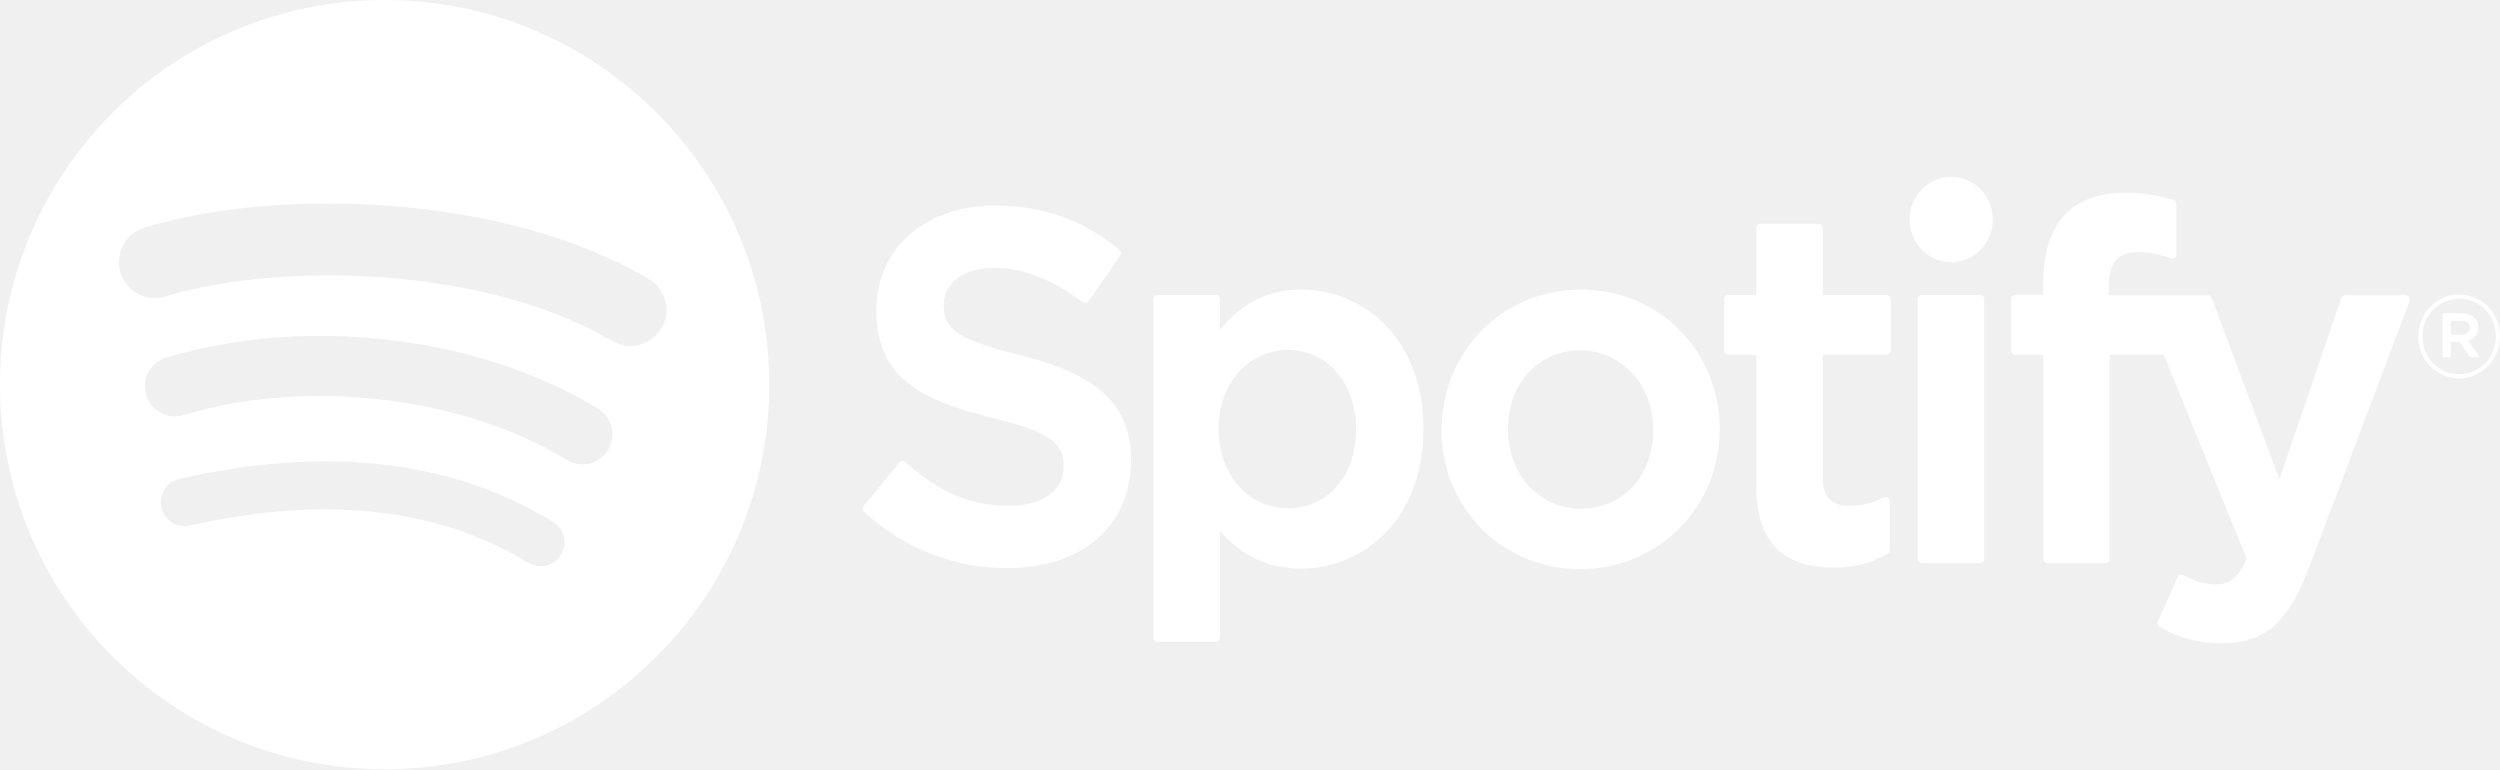
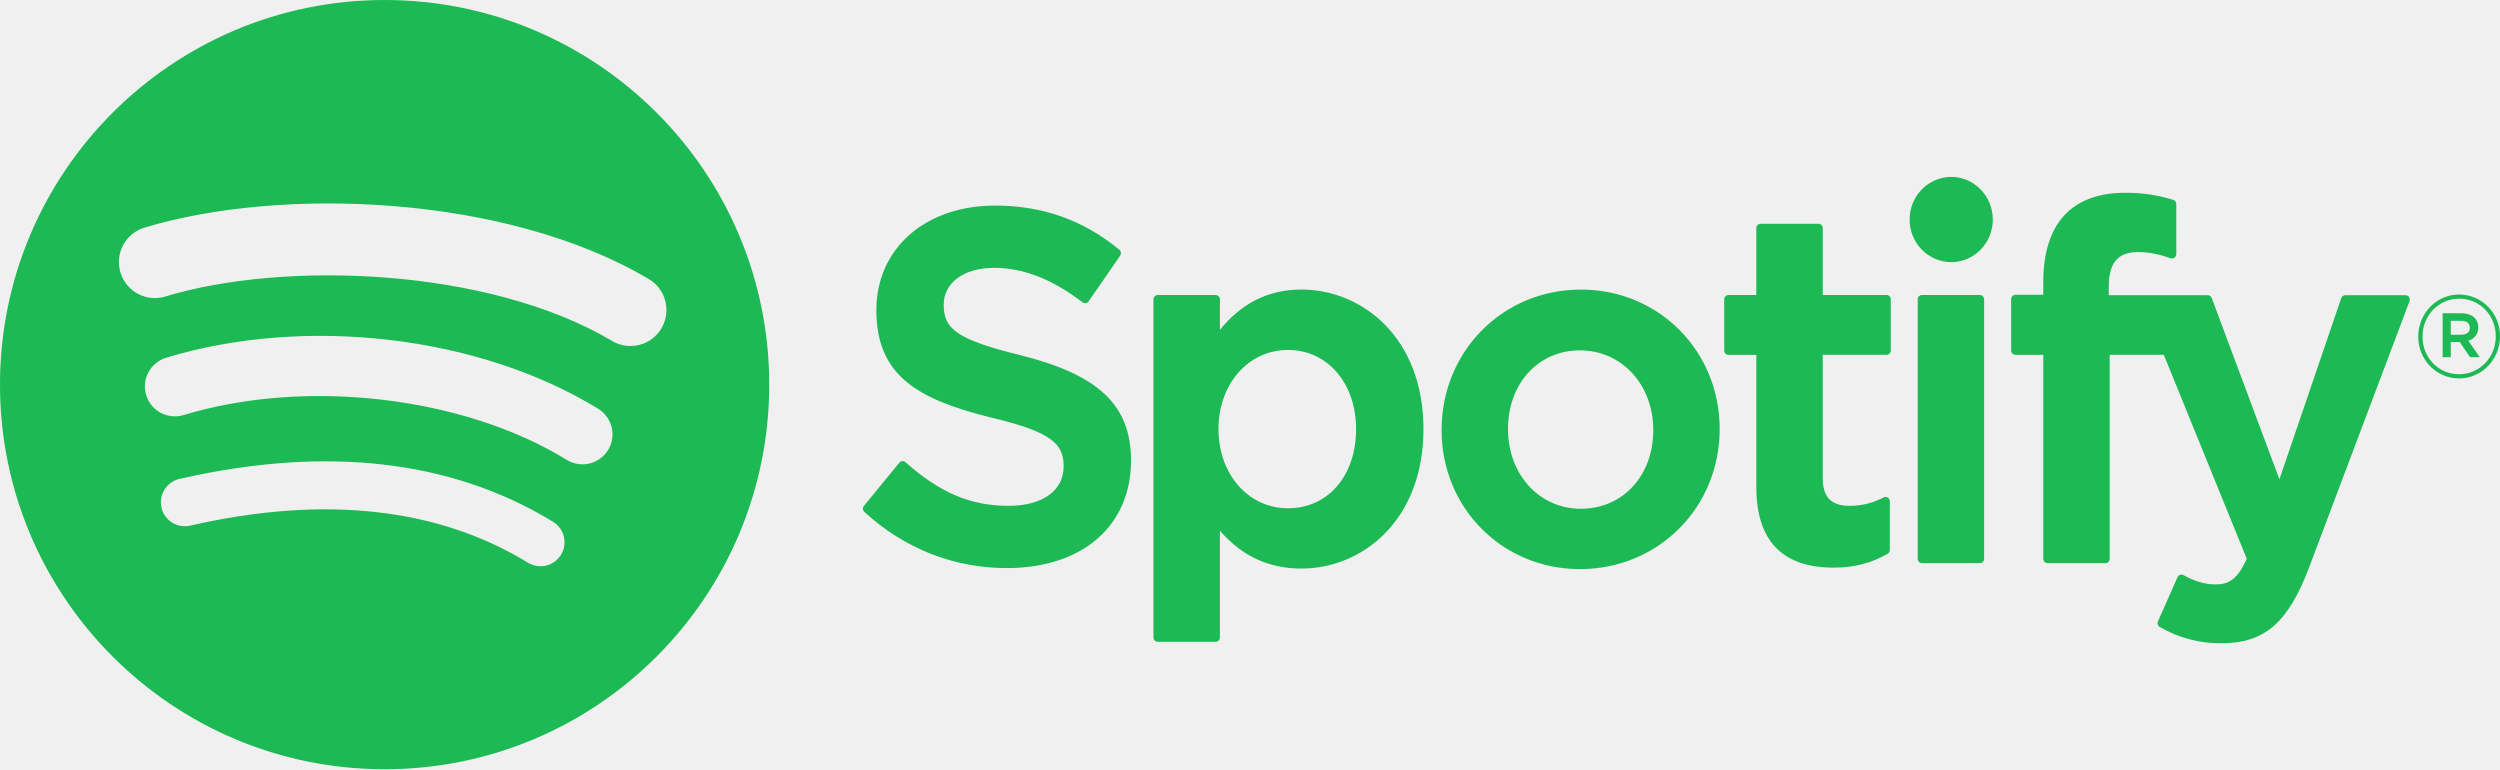
- <svg xmlns="http://www.w3.org/2000/svg" fill="white" role="img" viewBox="0 0 78 24" aria-label="Spotify" aria-hidden="false" height="45" data-encore-id="logoSpotify" class="Svg-sc-6c3c1v-0 dDJltW">
+ <svg xmlns="http://www.w3.org/2000/svg" fill="#1DB954" role="img" viewBox="0 0 78 24" aria-label="Spotify" aria-hidden="false" height="45" data-encore-id="logoSpotify" class="Svg-sc-6c3c1v-0 dDJltW">
  <path d="M31.823 11.078C29.804 10.584 29.444 10.238 29.444 9.508C29.444 8.82 30.077 8.357 31.016 8.357C31.926 8.357 32.83 8.709 33.776 9.433C33.805 9.455 33.841 9.463 33.876 9.458C33.894 9.455 33.91 9.449 33.925 9.44C33.94 9.43 33.953 9.418 33.963 9.403L34.95 7.977C34.969 7.948 34.977 7.914 34.973 7.879C34.968 7.845 34.951 7.814 34.925 7.792C33.798 6.864 32.529 6.414 31.046 6.414C28.865 6.414 27.342 7.756 27.342 9.677C27.342 11.737 28.657 12.465 30.927 13.029C32.859 13.486 33.185 13.869 33.185 14.553C33.185 15.31 32.526 15.782 31.465 15.782C30.285 15.782 29.324 15.374 28.248 14.418C28.235 14.407 28.22 14.398 28.203 14.392C28.187 14.386 28.169 14.384 28.151 14.385C28.134 14.387 28.117 14.392 28.101 14.4C28.086 14.408 28.072 14.42 28.061 14.434L26.955 15.784C26.932 15.811 26.921 15.845 26.923 15.881C26.926 15.916 26.942 15.949 26.968 15.972C28.22 17.119 29.759 17.724 31.419 17.724C33.77 17.724 35.288 16.407 35.288 14.368C35.288 12.645 34.285 11.692 31.823 11.078ZM42.31 13.387C42.31 14.842 41.436 15.858 40.185 15.858C38.95 15.858 38.017 14.797 38.017 13.387C38.017 11.979 38.949 10.918 40.186 10.918C41.416 10.918 42.31 11.956 42.31 13.387ZM40.604 9.034C39.586 9.034 38.75 9.446 38.061 10.29V9.341C38.061 9.305 38.048 9.271 38.023 9.245C37.998 9.22 37.965 9.205 37.93 9.204H36.121C36.103 9.205 36.086 9.208 36.07 9.215C36.054 9.222 36.039 9.232 36.027 9.245C36.014 9.257 36.005 9.272 35.998 9.289C35.992 9.305 35.988 9.323 35.988 9.341V19.887C35.988 19.963 36.048 20.024 36.121 20.024H37.93C37.965 20.023 37.998 20.009 38.023 19.983C38.048 19.957 38.061 19.923 38.061 19.887V16.558C38.751 17.352 39.586 17.739 40.604 17.739C42.497 17.739 44.412 16.244 44.412 13.387C44.412 10.53 42.497 9.034 40.604 9.034ZM49.324 15.873C48.027 15.873 47.05 14.805 47.05 13.387C47.05 11.965 47.993 10.932 49.294 10.932C50.599 10.932 51.582 12.001 51.582 13.419C51.582 14.841 50.633 15.873 49.324 15.873ZM49.324 9.035C46.886 9.035 44.977 10.961 44.977 13.418C44.977 15.85 46.873 17.756 49.294 17.756C51.739 17.756 53.654 15.837 53.654 13.387C53.654 10.947 51.753 9.034 49.324 9.034V9.035ZM58.859 9.204H56.87V7.118C56.87 7.1 56.867 7.082 56.86 7.066C56.854 7.049 56.844 7.034 56.832 7.022C56.819 7.009 56.805 6.999 56.788 6.992C56.772 6.985 56.755 6.982 56.737 6.982H54.928C54.894 6.982 54.86 6.997 54.835 7.022C54.811 7.047 54.797 7.081 54.797 7.117V9.204H53.927C53.91 9.205 53.892 9.208 53.876 9.215C53.86 9.222 53.846 9.232 53.834 9.245C53.821 9.257 53.812 9.273 53.805 9.289C53.799 9.305 53.796 9.323 53.796 9.341V10.936C53.796 11.01 53.855 11.071 53.927 11.071H54.797V15.197C54.797 16.864 55.605 17.71 57.201 17.71C57.849 17.71 58.387 17.572 58.895 17.276C58.915 17.264 58.932 17.247 58.944 17.227C58.956 17.206 58.962 17.183 58.962 17.159V15.64C58.962 15.617 58.956 15.594 58.945 15.574C58.934 15.554 58.918 15.537 58.899 15.525C58.88 15.513 58.858 15.506 58.835 15.505C58.813 15.504 58.79 15.509 58.77 15.519C58.421 15.699 58.085 15.782 57.709 15.782C57.129 15.782 56.869 15.511 56.869 14.906V11.07H58.859C58.877 11.07 58.894 11.066 58.91 11.059C58.926 11.053 58.941 11.042 58.953 11.03C58.966 11.017 58.975 11.002 58.982 10.986C58.989 10.969 58.992 10.951 58.992 10.934V9.339C58.992 9.321 58.989 9.303 58.982 9.287C58.975 9.271 58.965 9.256 58.953 9.243C58.941 9.231 58.926 9.221 58.91 9.214C58.894 9.207 58.877 9.203 58.859 9.203V9.204ZM65.793 9.212V8.957C65.793 8.202 66.074 7.865 66.707 7.865C67.083 7.865 67.387 7.942 67.726 8.059C67.746 8.065 67.767 8.067 67.788 8.063C67.808 8.06 67.828 8.051 67.844 8.039C67.862 8.026 67.876 8.01 67.885 7.99C67.895 7.971 67.9 7.95 67.9 7.928V6.366C67.9 6.337 67.891 6.308 67.874 6.285C67.857 6.261 67.833 6.244 67.806 6.235C67.319 6.083 66.813 6.009 66.304 6.015C64.633 6.015 63.75 6.98 63.75 8.803V9.196H62.881C62.846 9.197 62.812 9.211 62.787 9.236C62.762 9.262 62.748 9.296 62.748 9.332V10.935C62.748 11.01 62.808 11.071 62.881 11.071H63.751V17.435C63.751 17.51 63.809 17.57 63.882 17.57H65.691C65.763 17.57 65.822 17.51 65.822 17.435V11.07H67.511L70.098 17.432C69.804 18.101 69.515 18.234 69.121 18.234C68.802 18.234 68.467 18.136 68.123 17.943C68.107 17.935 68.09 17.929 68.072 17.927C68.054 17.926 68.036 17.928 68.018 17.933C68.001 17.939 67.985 17.949 67.972 17.962C67.959 17.974 67.948 17.99 67.94 18.006L67.328 19.386C67.313 19.417 67.311 19.452 67.322 19.485C67.332 19.517 67.354 19.545 67.384 19.561C67.972 19.903 68.639 20.079 69.316 20.069C70.65 20.069 71.389 19.431 72.04 17.714L75.177 9.397C75.185 9.376 75.188 9.354 75.186 9.332C75.183 9.31 75.175 9.289 75.163 9.271C75.151 9.252 75.135 9.238 75.116 9.227C75.097 9.217 75.076 9.211 75.055 9.211H73.172C73.144 9.212 73.117 9.22 73.095 9.237C73.072 9.253 73.055 9.276 73.046 9.303L71.118 14.954L69.006 9.299C68.996 9.273 68.98 9.251 68.958 9.235C68.936 9.22 68.909 9.211 68.882 9.211H65.793V9.212ZM61.773 9.204H59.964C59.929 9.205 59.895 9.22 59.871 9.245C59.846 9.271 59.833 9.305 59.833 9.341V17.435C59.833 17.51 59.892 17.57 59.965 17.57H61.774C61.846 17.57 61.905 17.51 61.905 17.435V9.34C61.905 9.304 61.892 9.27 61.867 9.244C61.842 9.219 61.808 9.205 61.773 9.204ZM60.877 5.519C60.532 5.521 60.201 5.662 59.958 5.912C59.715 6.161 59.579 6.498 59.581 6.849C59.58 7.023 59.613 7.195 59.677 7.356C59.742 7.517 59.837 7.664 59.958 7.787C60.078 7.911 60.222 8.009 60.38 8.077C60.538 8.144 60.707 8.179 60.879 8.18C61.224 8.178 61.555 8.037 61.798 7.787C62.041 7.537 62.177 7.2 62.175 6.849C62.175 6.114 61.593 5.519 60.877 5.519ZM76.795 10.01H76.464V10.443H76.795C76.96 10.443 77.059 10.36 77.059 10.226C77.059 10.085 76.96 10.01 76.795 10.01ZM77.01 10.628L77.37 11.145H77.066L76.743 10.671H76.464V11.145H76.21V9.774H76.805C77.115 9.774 77.32 9.938 77.32 10.211C77.324 10.307 77.296 10.4 77.239 10.476C77.182 10.553 77.101 10.606 77.01 10.628ZM76.728 9.319C76.076 9.319 75.582 9.85 75.582 10.501C75.582 11.151 76.073 11.676 76.721 11.676C77.373 11.676 77.868 11.144 77.868 10.493C77.868 9.843 77.376 9.319 76.728 9.319ZM76.721 11.806C76.553 11.806 76.386 11.772 76.231 11.706C76.076 11.64 75.936 11.544 75.817 11.422C75.699 11.301 75.606 11.157 75.543 10.999C75.479 10.841 75.448 10.672 75.449 10.501C75.449 9.785 76.012 9.188 76.728 9.188C76.896 9.189 77.062 9.223 77.217 9.289C77.373 9.355 77.513 9.451 77.631 9.572C77.75 9.694 77.843 9.837 77.906 9.995C77.97 10.153 78.001 10.323 78 10.493C78 11.21 77.437 11.807 76.721 11.807V11.806Z M19.099 10.638C15.23 8.341 8.85 8.13 5.157 9.251C4.564 9.431 3.937 9.096 3.758 8.503C3.578 7.91 3.912 7.283 4.506 7.103C8.745 5.816 15.791 6.064 20.244 8.708C20.778 9.024 20.952 9.713 20.636 10.246C20.32 10.779 19.63 10.955 19.099 10.638ZM17.685 14.349C14.46 12.366 9.543 11.792 5.727 12.95C5.233 13.1 4.71 12.821 4.56 12.327C4.411 11.832 4.69 11.311 5.184 11.161C9.542 9.838 14.96 10.478 18.664 12.754C19.104 13.025 19.242 13.601 18.972 14.041C18.7 14.481 18.125 14.619 17.685 14.349ZM16.475 17.557C13.657 15.835 10.11 15.446 5.933 16.4C5.531 16.492 5.13 16.24 5.038 15.838C4.945 15.435 5.197 15.034 5.6 14.942C10.171 13.897 14.092 14.347 17.255 16.28C17.608 16.495 17.719 16.956 17.503 17.308C17.288 17.662 16.828 17.773 16.475 17.557ZM0 12C0 18.628 5.373 24 12 24C18.628 24 24 18.628 24 12C24 5.373 18.628 0 12 0C5.373 0 0 5.373 0 12Z" />
</svg>
